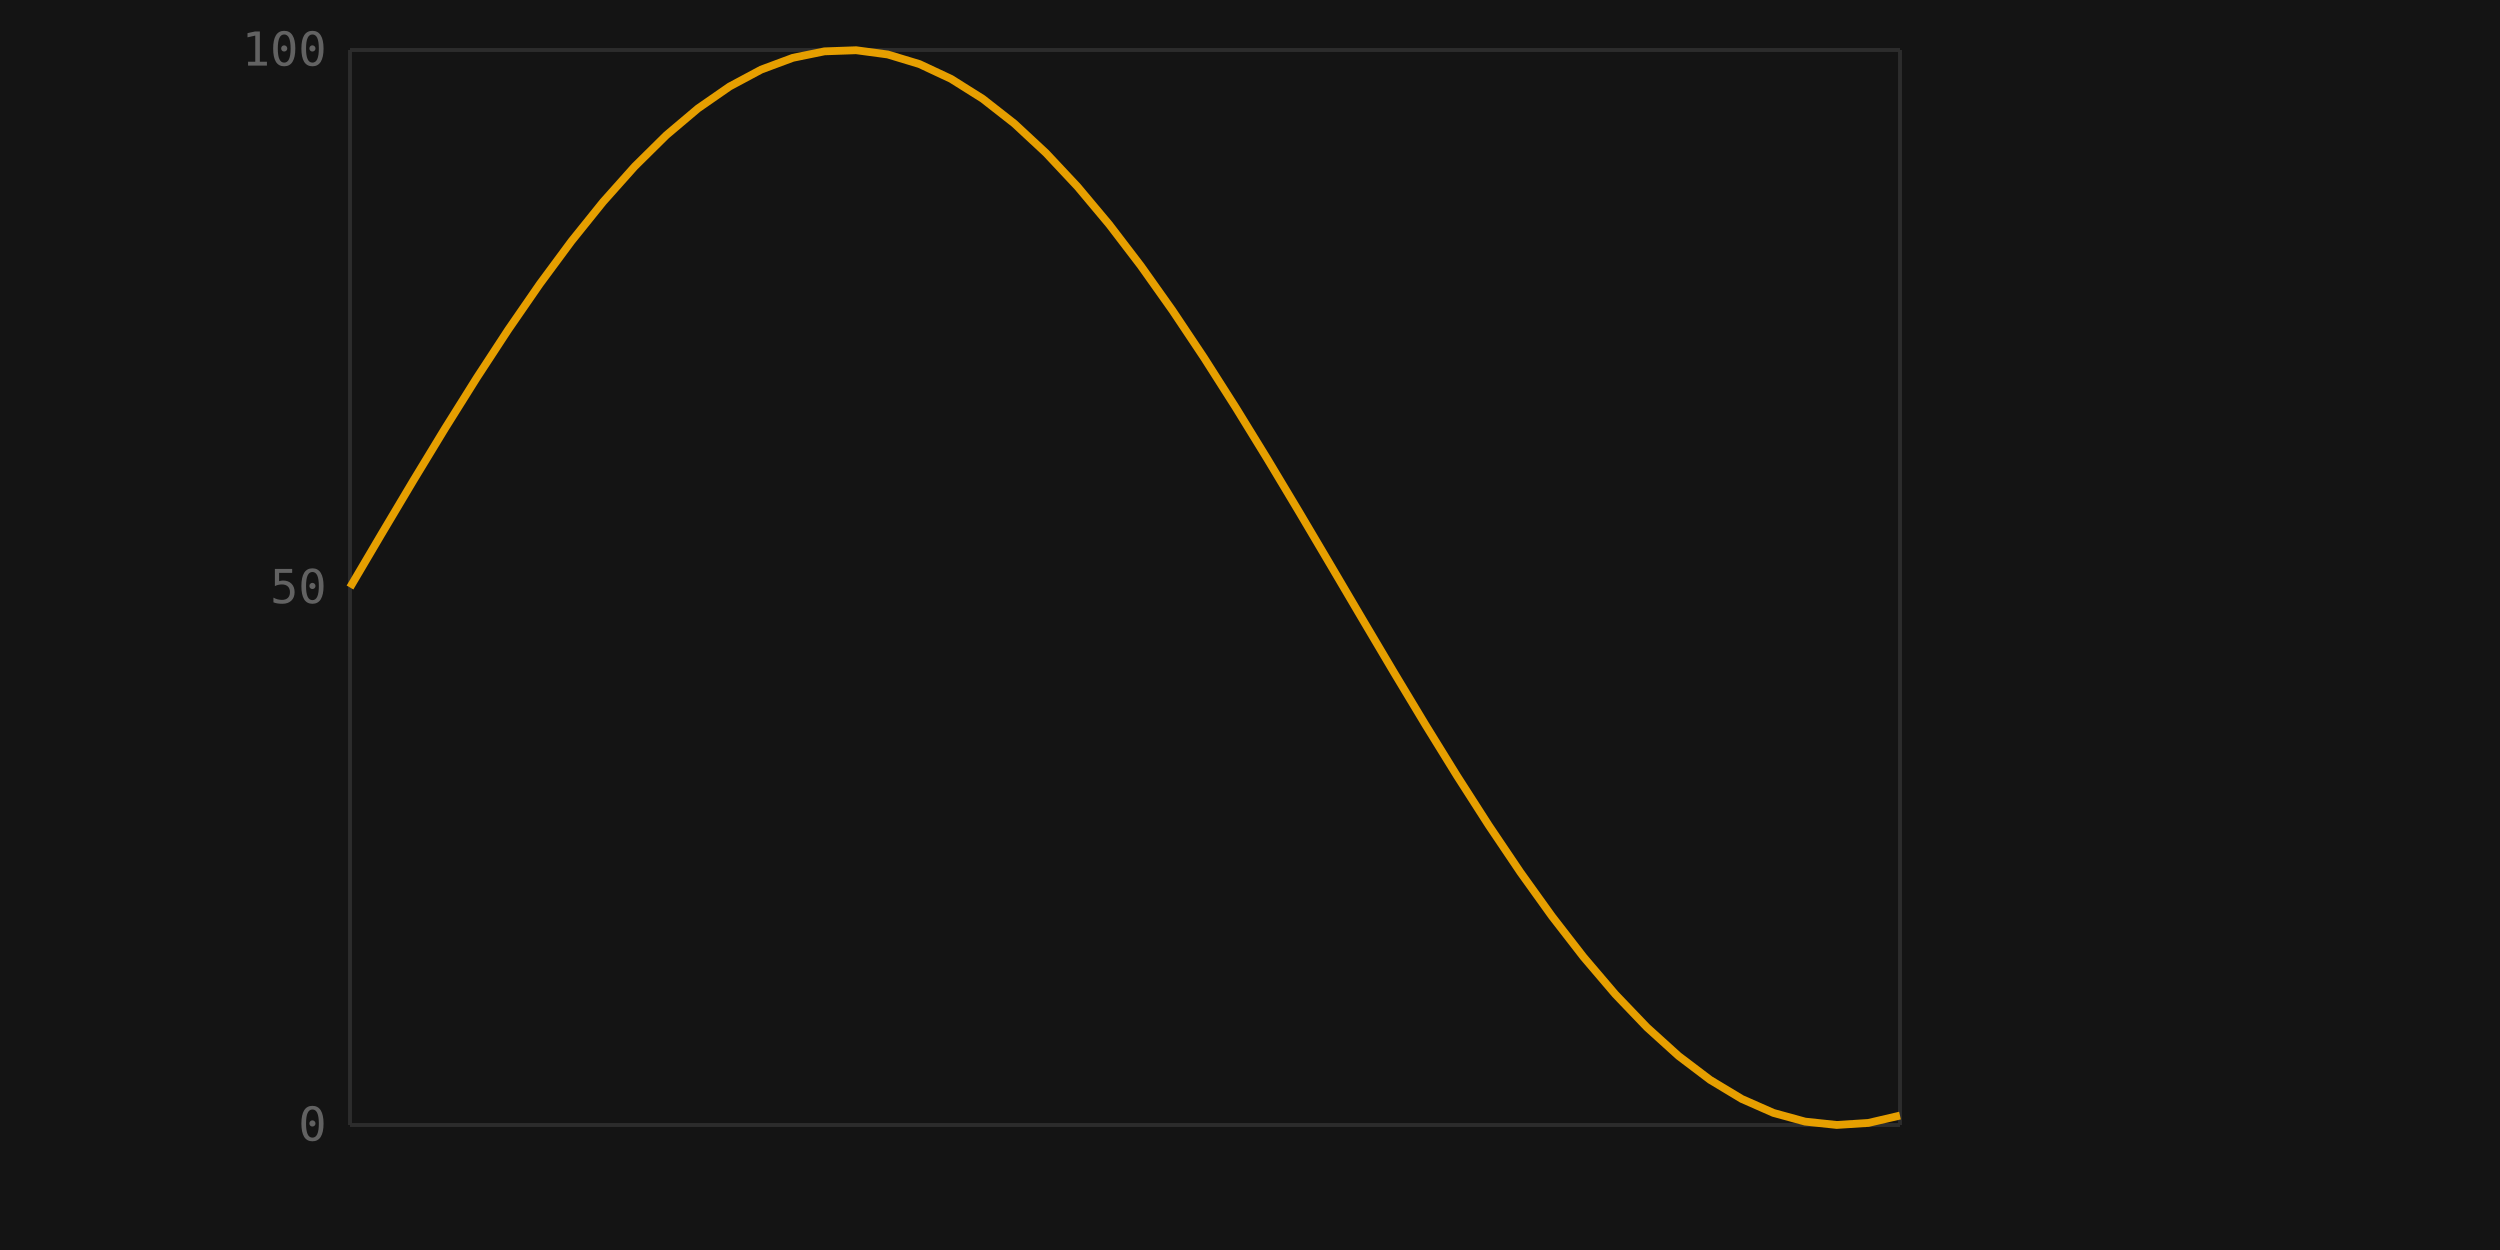
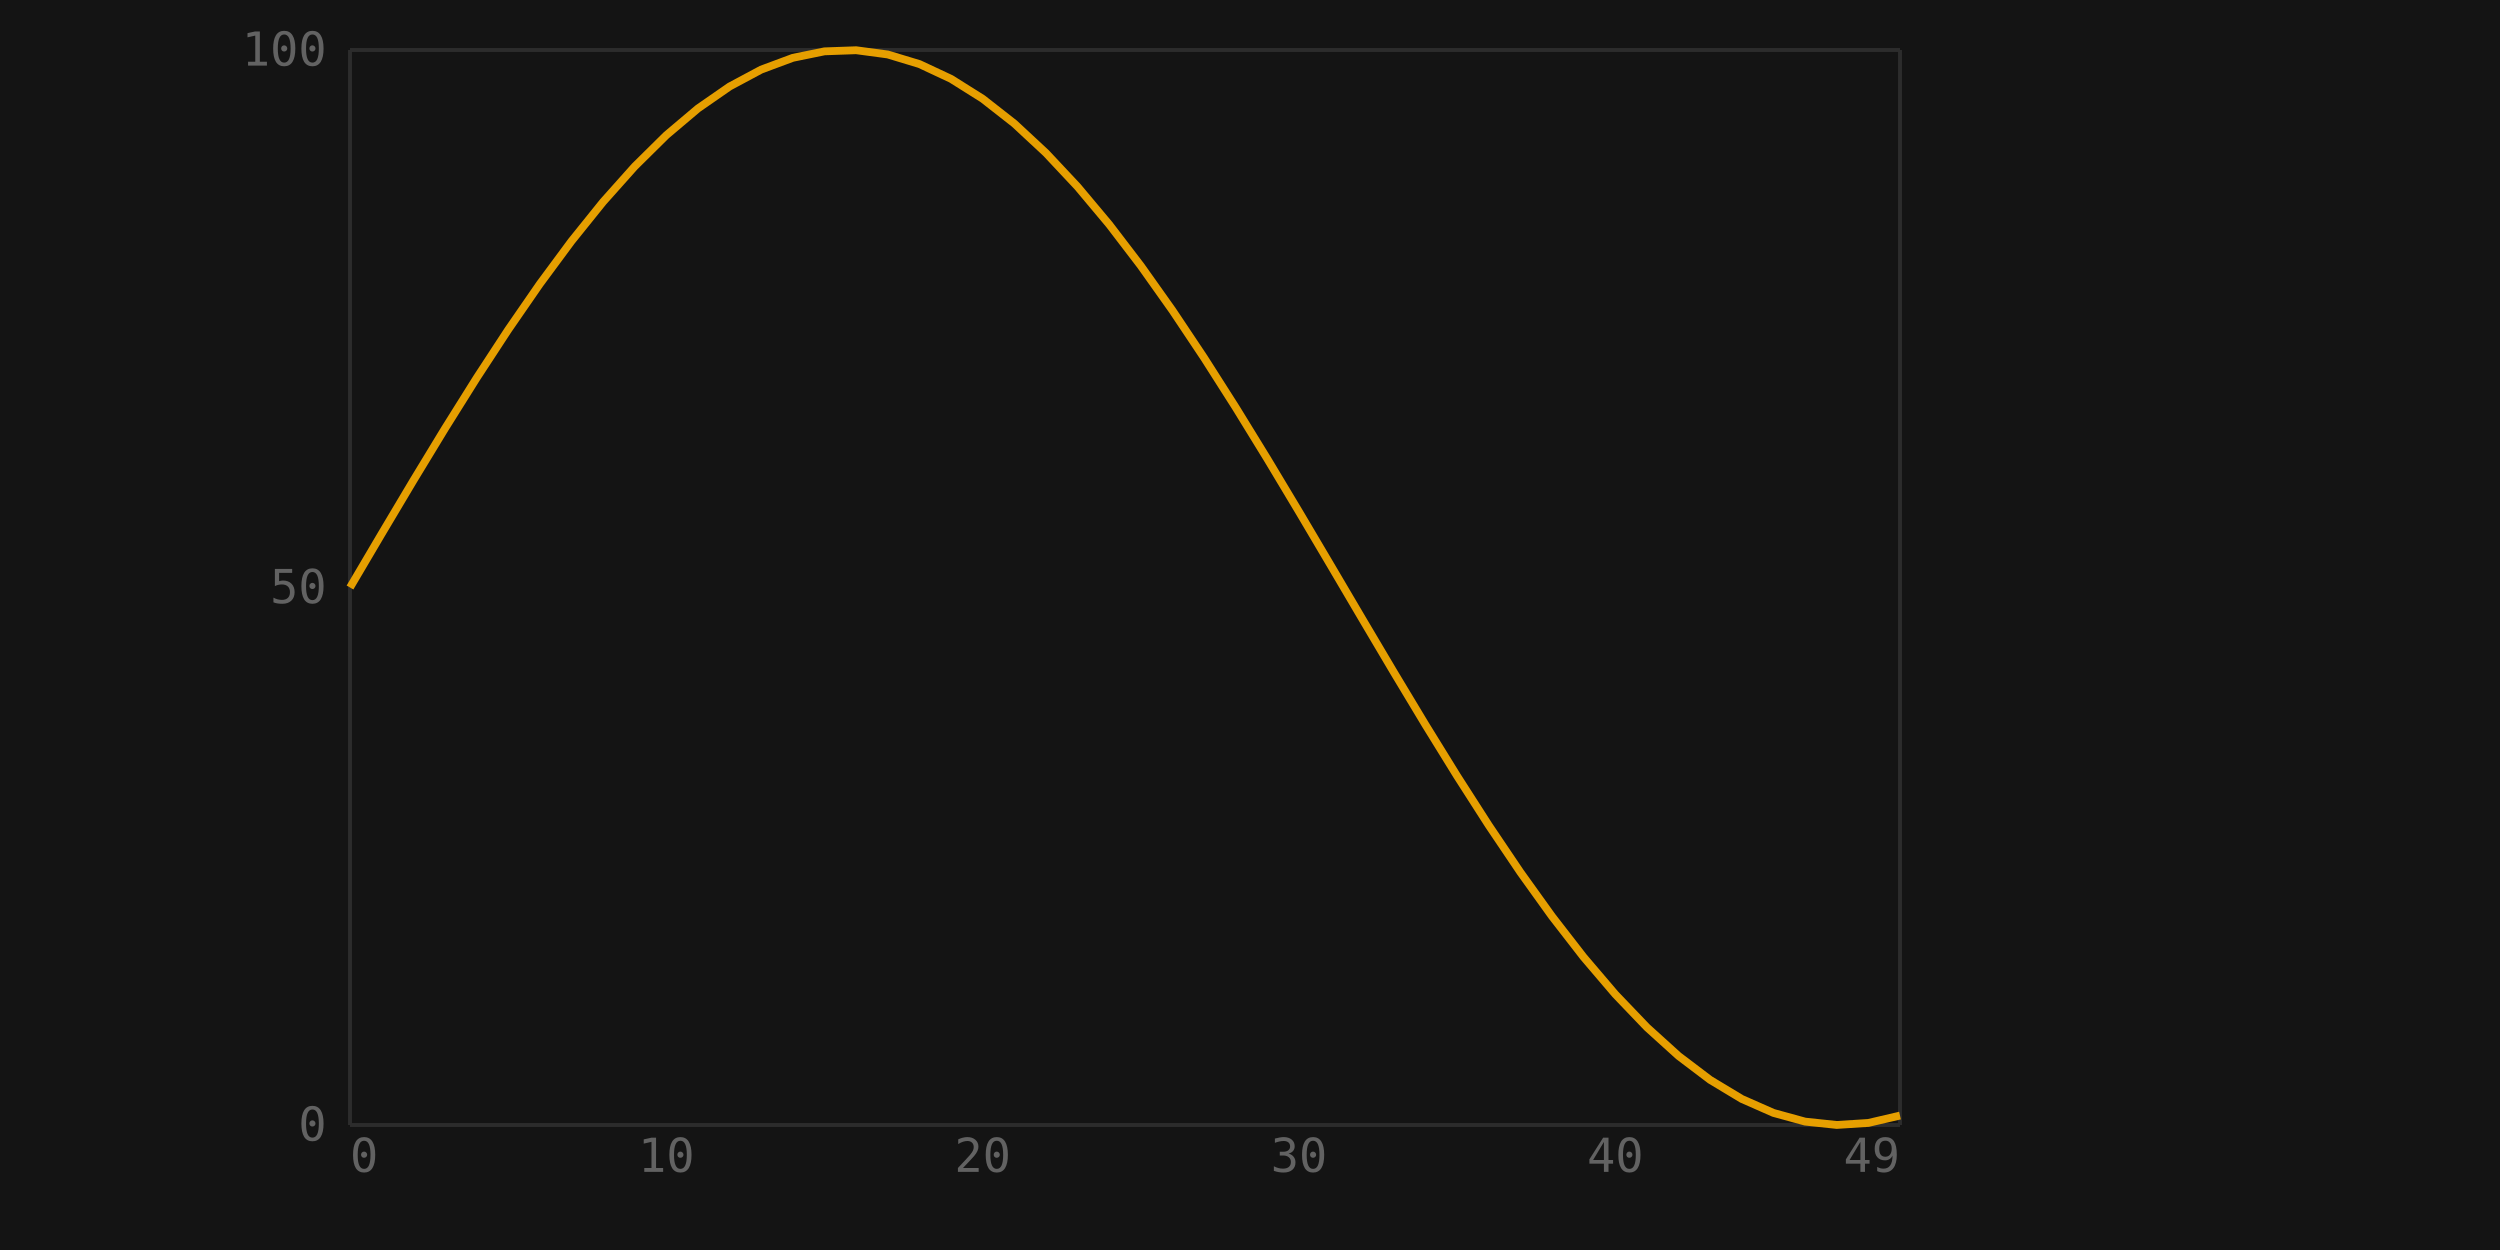
<svg xmlns="http://www.w3.org/2000/svg" viewBox="0 0 640 320" width="640" height="320">
  <rect width="100%" height="100%" fill="#141414" />
  <line x1="89.6" y1="12.8" x2="89.6" y2="288" stroke="#2c2c2c" stroke-width="1" />
  <line x1="89.6" y1="288" x2="486.4" y2="288" stroke="#2c2c2c" stroke-width="1" />
  <line x1="486.4" y1="12.8" x2="486.4" y2="288" stroke="#2c2c2c" stroke-width="1" />
  <line x1="89.6" y1="12.8" x2="486.4" y2="12.8" stroke="#2c2c2c" stroke-width="1" />
  <text x="83.6" y="292" text-anchor="end" font-size="12" font-family="monospace" fill="#626262">0</text>
  <text x="83.6" y="154.4" text-anchor="end" font-size="12" font-family="monospace" fill="#626262">50</text>
  <text x="83.6" y="16.8" text-anchor="end" font-size="12" font-family="monospace" fill="#626262">100</text>
+   <text x="89.6" y="300" text-anchor="start" font-size="12" font-family="monospace" fill="#626262">0</text>
+   <text x="170.58" y="300" text-anchor="middle" font-size="12" font-family="monospace" fill="#626262">10</text>
+   <text x="251.559" y="300" text-anchor="middle" font-size="12" font-family="monospace" fill="#626262">20</text>
+   <text x="332.539" y="300" text-anchor="middle" font-size="12" font-family="monospace" fill="#626262">30</text>
+   <text x="413.518" y="300" text-anchor="middle" font-size="12" font-family="monospace" fill="#626262">40</text>
+   <text x="486.4" y="300" text-anchor="end" font-size="12" font-family="monospace" fill="#626262">49</text>
  <path d="M89.6 150.4 L97.698 136.663 L105.796 123.063 L113.894 109.736 L121.992 96.816 L130.09 84.431 L138.188 72.705 L146.286 61.756 L154.384 51.692 L162.482 42.614 L170.58 34.614 L178.678 27.77 L186.776 22.151 L194.873 17.814 L202.971 14.802 L211.069 13.145 L219.167 12.859 L227.265 13.947 L235.363 16.399 L243.461 20.189 L251.559 25.281 L259.657 31.622 L267.755 39.151 L275.853 47.791 L283.951 57.456 L292.049 68.05 L300.147 79.467 L308.245 91.593 L316.343 104.306 L324.441 117.479 L332.539 130.982 L340.637 144.679 L348.735 158.432 L356.833 172.106 L364.931 185.562 L373.029 198.668 L381.127 211.291 L389.224 223.305 L397.322 234.592 L405.42 245.037 L413.518 254.536 L421.616 262.995 L429.714 270.329 L437.812 276.464 L445.91 281.34 L454.008 284.908 L462.106 287.132 L470.204 287.989 L478.302 287.472 L486.4 285.585" fill="none" stroke="#e69f00" stroke-width="2" />
</svg>
